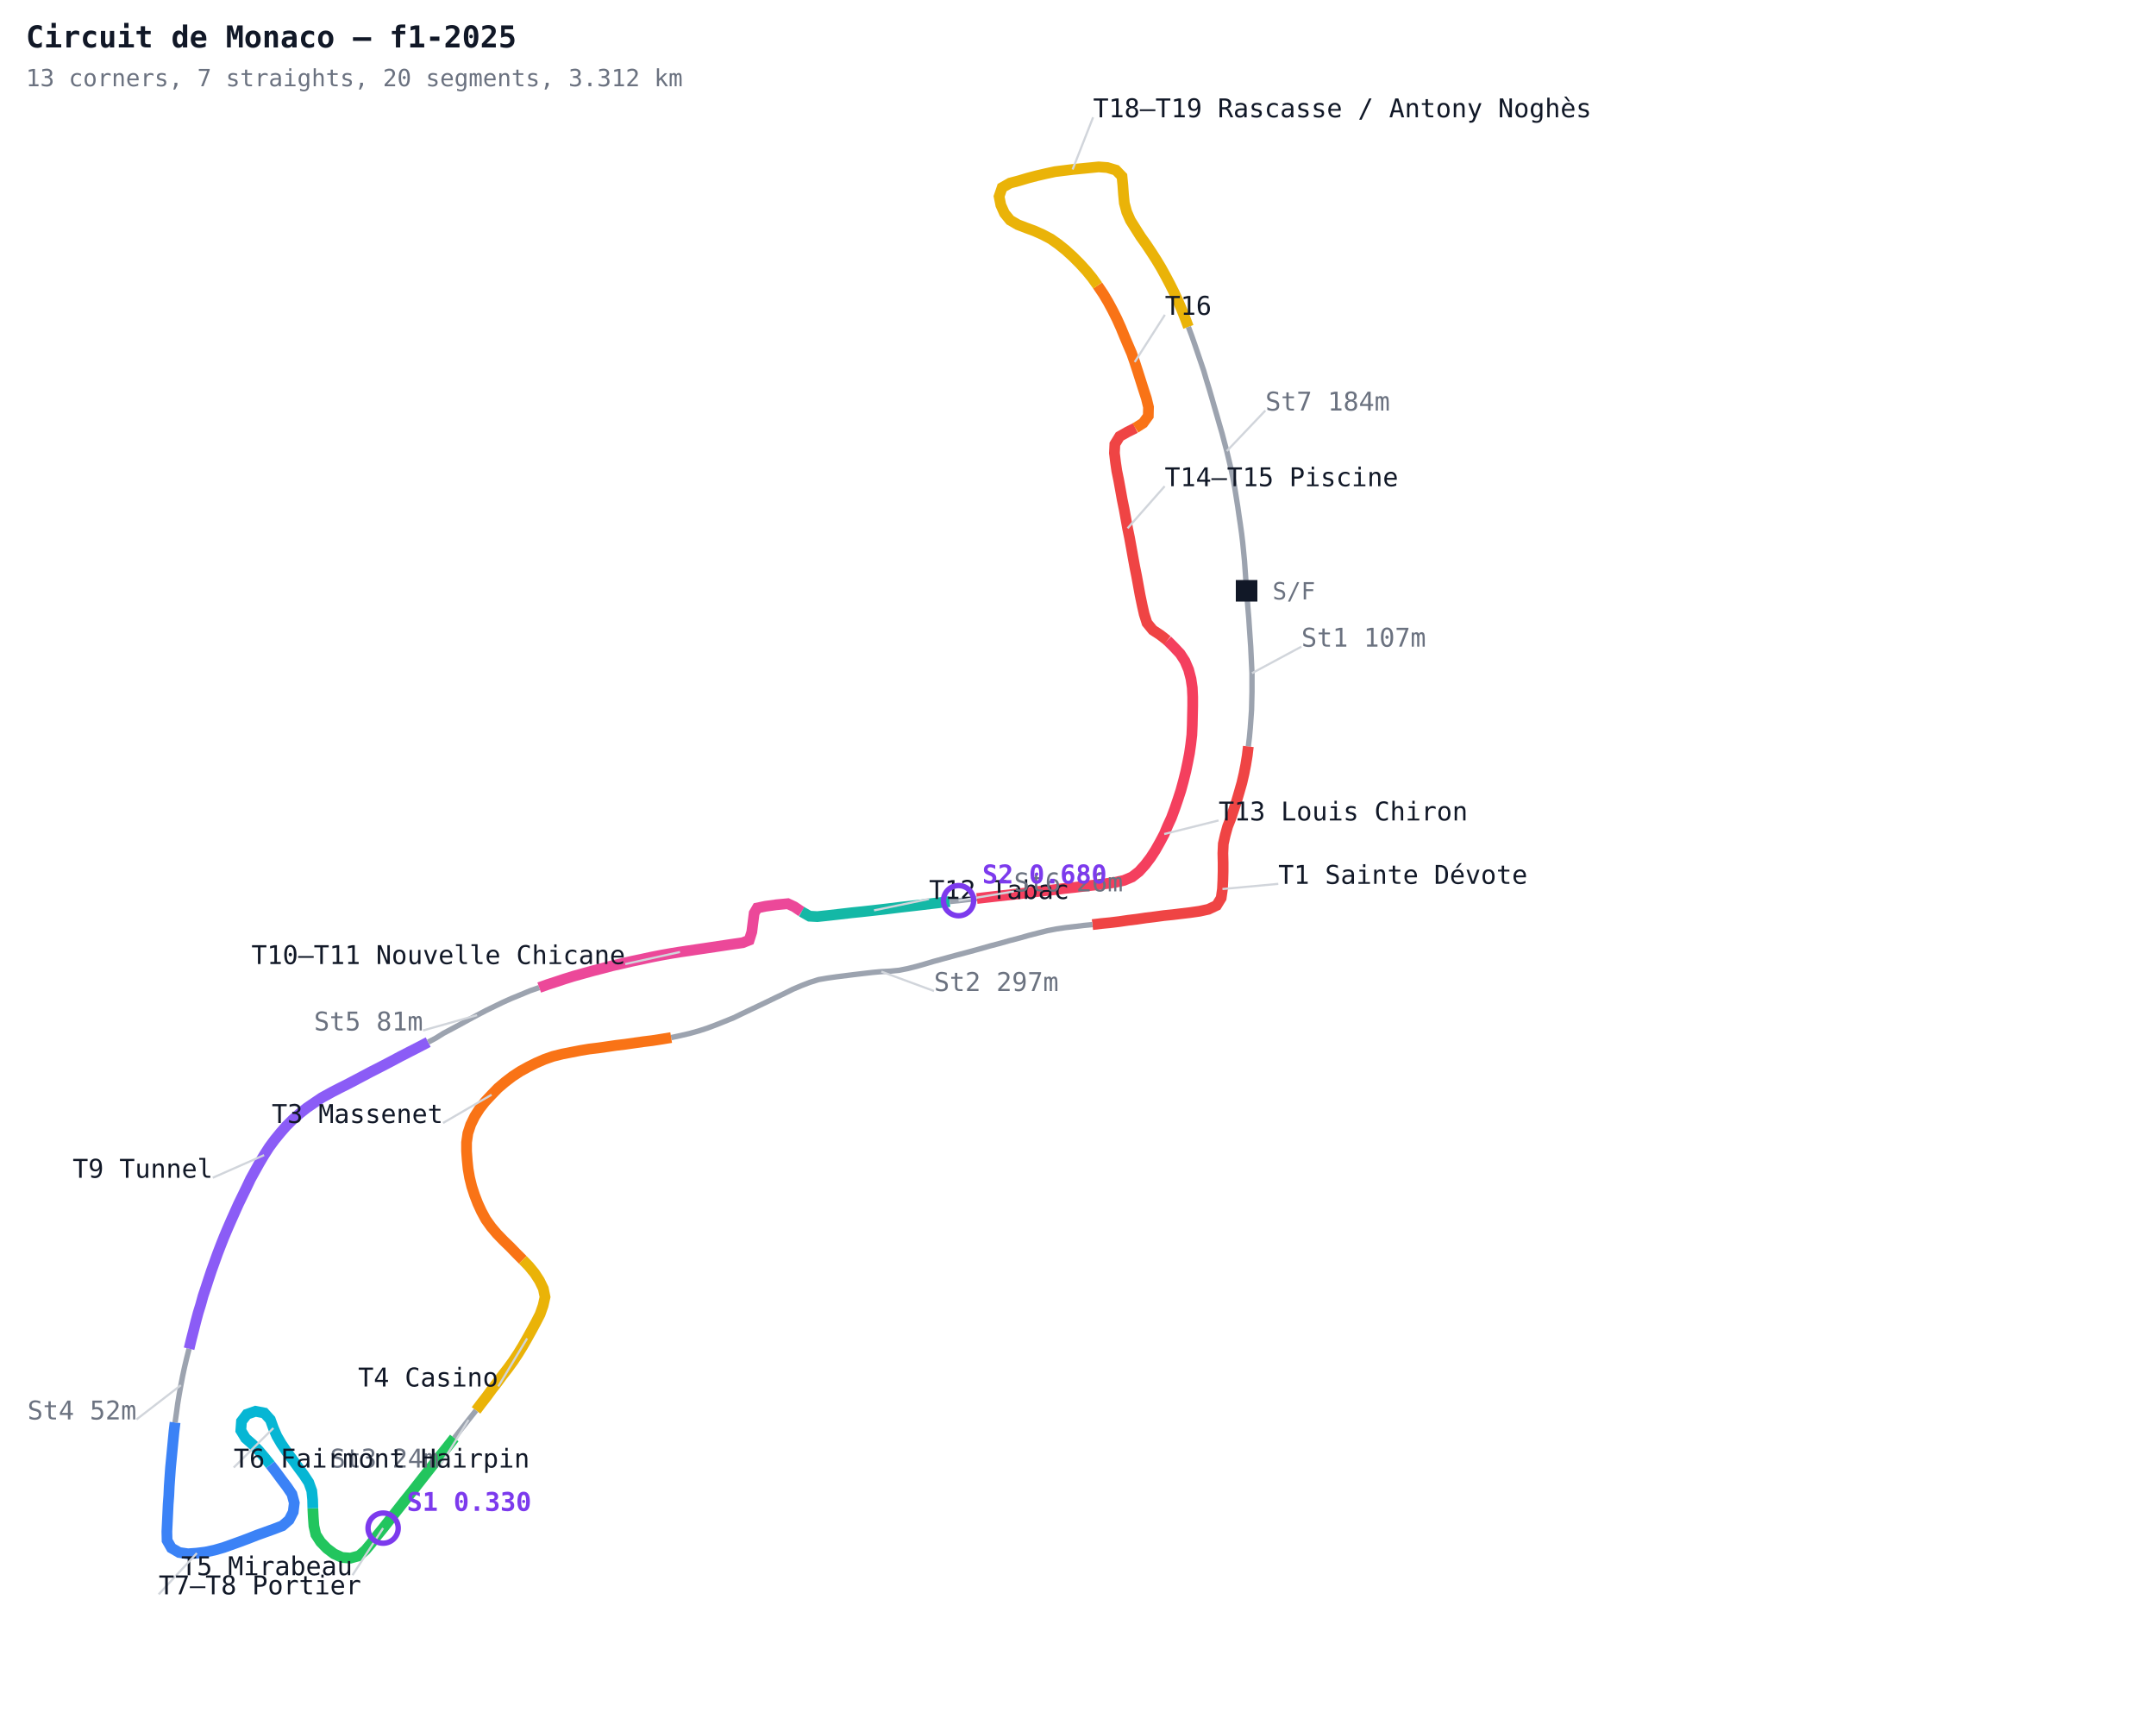
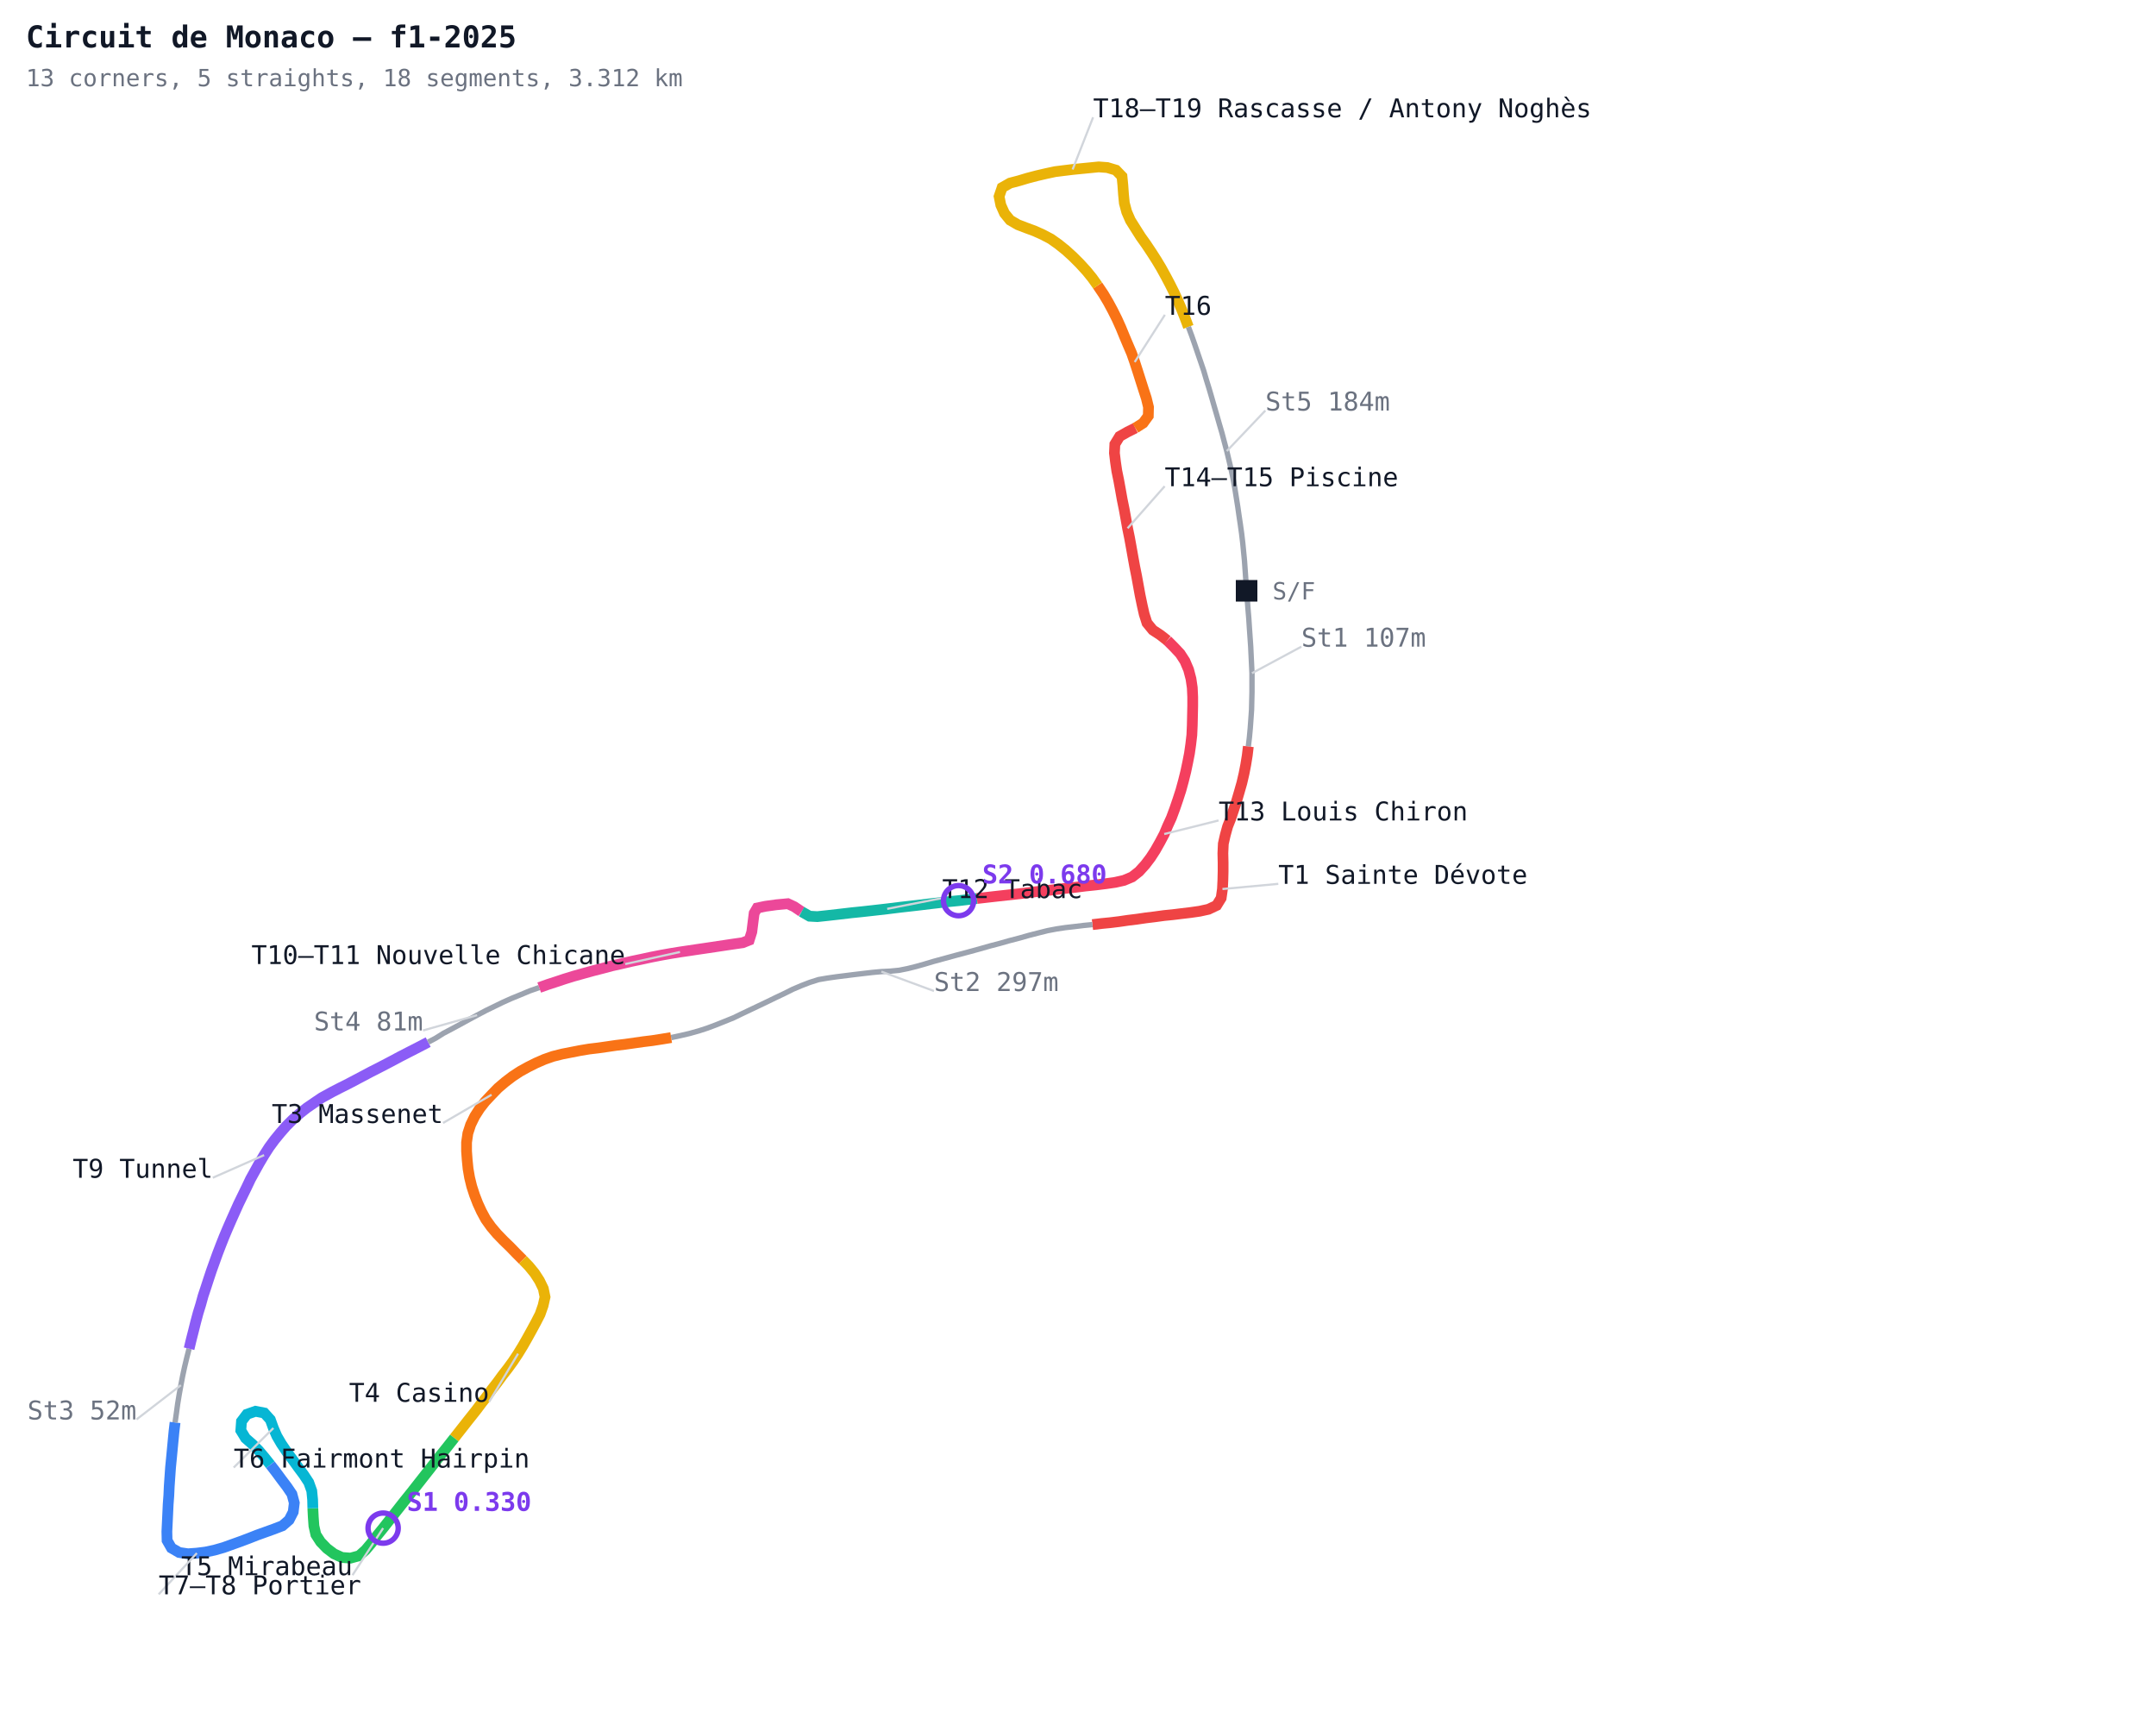
<svg xmlns="http://www.w3.org/2000/svg" width="1000" height="800" viewBox="0 0 1000 800">
  <defs>
    <style>
      .name { font-family: monospace; font-size: 12px; }
      .sector { font-family: monospace; font-size: 12px; fill: #7c3aed; font-weight: bold; }
      .title { font-family: monospace; font-size: 14px; fill: #111827; font-weight: bold; }
      .sub { font-family: monospace; font-size: 11px; fill: #6b7280; }
    </style>
  </defs>
  <rect width="1000" height="800" fill="#ffffff" />
  <polyline fill="none" stroke="#9ca3af" stroke-width="2.5" points="578.2,274.0 578.5,277.9 578.8,281.9 579.2,286.6 579.5,291.2 579.8,295.5 580.1,299.8 580.3,304.0 580.5,308.1 580.7,312.2 580.7,316.5 580.7,320.8 580.6,325.0 580.5,329.2 580.2,333.5 579.9,337.7 579.5,342.0 579.0,346.2" />
  <polyline fill="none" stroke="#ef4444" stroke-width="5" points="579.0,346.2 578.5,350.4 577.8,354.7 577.0,358.8 576.0,363.1 574.8,367.3 573.6,371.4 572.2,375.6 570.9,379.5 569.4,383.3 568.3,387.3 567.4,391.3 567.2,395.7 567.3,400.0 567.3,404.1 567.2,408.1 567.0,412.3 566.4,416.5 564.3,419.9 560.5,421.7 556.4,422.6 552.2,423.2 548.0,423.7 543.9,424.2 539.9,424.6 535.5,425.2 531.4,425.7 527.3,426.3 523.2,426.8 519.1,427.4 515.0,427.9 510.9,428.3 506.7,428.8" />
  <polyline fill="none" stroke="#9ca3af" stroke-width="2.5" points="506.7,428.8 502.6,429.2 498.5,429.7 494.1,430.2 490.1,430.8 485.9,431.6 481.5,432.7 477.2,433.8 473.0,435.0 468.0,436.3 463.8,437.5 459.2,438.7 454.3,440.1 449.2,441.5 443.9,442.9 438.4,444.4 432.9,445.9 428.9,447.1 425.0,448.2 421.0,449.2 417.0,450.0 412.8,450.4 408.8,450.6 404.5,451.0 400.2,451.5 396.0,452.0 392.0,452.5 388.0,453.0 383.8,453.6 379.7,454.3 375.6,455.6 371.7,457.1 367.7,458.8 363.7,460.8 359.9,462.6 356.0,464.5 351.8,466.5 347.8,468.4 344.0,470.2 340.3,472.0 336.1,473.7 332.1,475.3 328.1,476.8 324.1,478.1 319.8,479.3 315.5,480.3 311.3,481.2" />
  <polyline fill="none" stroke="#f97316" stroke-width="5" points="311.3,481.2 307.0,481.9 302.5,482.6 298.4,483.1 294.2,483.7 290.0,484.3 285.8,484.8 281.7,485.4 277.5,486.0 273.3,486.5 269.1,487.2 265.0,488.0 260.9,488.8 256.5,489.9 252.5,491.3 248.6,493.0 245.0,494.8 241.2,496.9 237.7,499.2 234.3,501.8 231.0,504.6 228.0,507.7 225.0,510.9 222.5,514.1 220.2,517.7 218.3,521.6 217.0,525.6 216.4,529.8 216.4,533.9 216.7,538.0 217.1,542.0 217.8,546.1 218.8,550.2 220.1,554.2 221.6,558.1 223.3,561.8 225.3,565.5 227.8,569.0 230.5,572.2 233.6,575.4 236.6,578.3 239.5,581.3 242.5,584.3" />
-   <polyline fill="none" stroke="#eab308" stroke-width="5" points="242.5,584.3 245.3,587.2 248.0,590.5 250.2,593.9 252.0,597.6 252.8,601.5 251.9,605.5 250.5,609.5 248.6,613.2 246.6,616.9 244.5,620.7 242.5,624.2 240.3,627.8 237.9,631.4 235.5,634.7 233.0,637.9 230.6,641.2 228.1,644.4 225.7,647.7 223.2,650.9 220.8,654.1" />
-   <polyline fill="none" stroke="#9ca3af" stroke-width="2.5" points="220.8,654.1 217.3,658.5 214.0,662.7 210.7,666.9" />
+   <polyline fill="none" stroke="#eab308" stroke-width="5" points="242.5,584.3 245.3,587.2 248.0,590.5 250.2,593.9 252.0,597.6 252.8,601.5 251.9,605.5 250.5,609.5 248.6,613.2 246.6,616.9 244.5,620.7 242.5,624.2 240.3,627.8 237.9,631.4 235.5,634.7 233.0,637.9 230.6,641.2 228.1,644.4 225.7,647.7 223.2,650.9 220.8,654.1 217.3,658.5 214.0,662.7 210.7,666.9" />
  <polyline fill="none" stroke="#22c55e" stroke-width="5" points="210.7,666.9 207.4,671.1 204.1,675.2 200.8,679.4 197.5,683.6 194.2,687.8 190.9,692.0 187.6,696.1 184.3,700.3 181.0,704.5 177.7,708.7 174.7,712.4 172.2,715.7 169.6,718.8 166.6,721.5 162.6,722.6 158.6,722.3 154.9,720.6 151.6,718.1 148.7,715.1 146.5,711.7 145.6,707.7 145.3,703.5 145.1,699.5" />
  <polyline fill="none" stroke="#06b6d4" stroke-width="5" points="145.1,699.5 145.0,695.5 144.6,691.4 143.2,687.5 140.9,684.0 138.3,680.5 135.7,676.9 133.0,673.3 130.5,669.6 128.4,666.0 126.8,662.3 125.4,658.4 122.6,655.3 118.5,654.5 114.5,655.9 112.0,659.2 111.7,663.4 113.9,667.0 117.1,669.8 120.0,672.7 122.7,675.9 125.4,679.3" />
  <polyline fill="none" stroke="#3b82f6" stroke-width="5" points="125.4,679.3 128.1,682.8 130.6,686.2 133.1,689.5 135.4,692.9 136.5,697.0 136.0,701.2 134.1,704.9 131.0,707.6 127.1,709.1 123.2,710.5 119.3,711.9 115.5,713.4 111.5,714.9 107.6,716.3 103.7,717.7 99.5,718.9 95.3,719.8 91.3,720.3 87.2,720.6 83.1,720.0 79.5,717.9 77.5,714.4 77.4,710.3 77.6,706.1 77.8,701.9 78.0,697.6 78.3,693.6 78.5,689.2 78.8,684.9 79.1,680.6 79.5,676.5 79.9,672.3 80.3,668.1 80.7,663.9 81.2,659.7" />
  <polyline fill="none" stroke="#9ca3af" stroke-width="2.5" points="81.2,659.7 81.8,655.5 82.4,651.1 83.1,646.8 83.9,642.4 84.7,638.2 85.6,634.0 86.6,629.8 87.7,625.5" />
  <polyline fill="none" stroke="#8b5cf6" stroke-width="5" points="87.7,625.5 88.7,621.3 89.8,617.0 90.8,613.0 91.9,608.9 93.1,605.0 94.2,601.0 95.5,597.1 96.8,593.1 98.1,589.2 99.5,585.3 100.9,581.4 102.4,577.5 103.9,573.7 105.5,569.9 107.2,566.0 108.9,562.2 110.6,558.4 112.5,554.5 114.4,550.6 116.2,546.8 118.3,543.0 120.3,539.4 122.5,535.7 124.8,532.1 127.3,528.7 130.0,525.4 132.7,522.3 135.7,519.3 139.0,516.4 142.3,513.8 145.8,511.4 149.2,509.1 154.3,506.3 158.0,504.4 161.6,502.6 166.9,499.8 172.0,497.1 176.9,494.6 181.5,492.2 185.8,489.9 189.7,487.9 194.2,485.6 198.6,483.3" />
  <polyline fill="none" stroke="#9ca3af" stroke-width="2.5" points="198.6,483.3 202.2,481.4 205.7,479.2 209.5,477.2 213.4,475.1 217.4,472.9 221.3,470.8 225.5,468.6 229.2,466.8 233.1,464.9 237.1,463.1 241.5,461.3 245.8,459.5 250.1,458.0" />
  <polyline fill="none" stroke="#ec4899" stroke-width="5" points="250.1,458.0 254.0,456.6 258.0,455.3 261.9,454.0 266.1,452.7 270.4,451.5 275.1,450.2 279.8,449.0 283.9,447.9 288.4,446.9 293.1,445.8 297.4,444.9 302.0,443.9 306.6,443.0 311.1,442.2 315.4,441.5 319.5,440.9 323.5,440.3 327.6,439.7 331.6,439.1 335.6,438.5 339.6,437.9 344.5,437.2 347.5,436.0 348.7,432.2 349.2,428.2 349.8,423.5 351.2,421.1 355.0,420.3 360.1,419.6 365.4,419.1 368.4,420.5 371.8,422.8" />
-   <polyline fill="none" stroke="#14b8a6" stroke-width="5" points="371.8,422.8 375.5,424.9 379.1,425.1 383.8,424.6 389.1,424.0 395.1,423.3 400.0,422.8 405.4,422.2 411.5,421.5 418.0,420.7 425.1,419.9 432.6,419.0 440.5,418.1" />
-   <polyline fill="none" stroke="#9ca3af" stroke-width="2.5" points="440.5,418.1 444.6,417.7 448.8,417.2 453.1,416.7" />
+   <polyline fill="none" stroke="#14b8a6" stroke-width="5" points="371.8,422.8 375.5,424.9 379.1,425.1 383.8,424.6 389.1,424.0 395.1,423.3 400.0,422.8 405.4,422.2 411.5,421.5 418.0,420.7 425.1,419.9 432.6,419.0 440.5,418.1 444.6,417.7 448.8,417.2 453.1,416.7" />
  <polyline fill="none" stroke="#f43f5e" stroke-width="5" points="453.1,416.7 457.4,416.2 461.8,415.7 466.3,415.2 470.8,414.7 475.3,414.2 480.0,413.6 484.6,413.1 489.3,412.6 494.0,412.0 498.8,411.5 503.5,410.9 508.3,410.4 513.1,409.8 517.3,409.2 521.3,408.3 525.1,406.7 528.3,404.2 531.2,401.0 533.7,397.7 535.9,394.3 538.1,390.4 540.0,386.8 541.6,383.0 543.3,379.3 544.9,375.0 546.3,370.9 547.7,366.6 548.9,362.2 550.0,357.8 550.9,353.5 551.7,349.4 552.3,345.2 552.8,340.9 553.0,336.4 553.1,331.9 553.2,327.4 553.2,323.2 553.0,318.9 552.4,314.8 551.3,310.6 549.6,306.6 547.4,303.2 544.5,300.1 541.4,297.0" />
  <polyline fill="none" stroke="#ef4444" stroke-width="5" points="541.4,297.0 538.2,294.5 534.7,292.2 532.0,288.9 530.7,284.8 529.8,280.8 528.8,276.0 528.0,271.6 527.2,267.2 526.3,262.7 525.5,258.3 524.7,253.8 523.9,249.4 523.0,245.0 522.2,240.5 521.4,236.1 520.5,231.7 519.7,227.2 518.9,222.8 518.0,218.4 517.4,214.3 516.9,210.1 517.1,206.0 519.3,202.4 523.0,200.3 526.6,198.5" />
  <polyline fill="none" stroke="#f97316" stroke-width="5" points="526.6,198.5 530.2,196.2 532.6,192.9 532.7,188.8 531.7,184.7 530.4,180.7 529.0,176.3 527.6,171.9 526.3,167.9 524.9,163.9 523.1,159.7 521.5,155.9 519.9,152.0 518.1,148.0 516.1,144.0 514.0,140.1 511.8,136.4 509.1,132.4" />
  <polyline fill="none" stroke="#eab308" stroke-width="5" points="509.1,132.4 506.6,128.9 504.0,125.7 500.8,122.2 497.7,119.1 494.3,116.0 490.8,113.2 487.4,110.8 483.6,108.8 479.8,107.1 476.0,105.7 472.1,104.2 468.5,102.1 465.9,98.9 464.2,95.1 463.4,91.1 464.8,87.0 468.5,84.9 472.7,83.8 476.7,82.6 480.9,81.5 485.2,80.5 489.4,79.6 493.4,79.1 497.5,78.6 501.5,78.2 505.6,77.8 509.6,77.4 513.6,77.7 517.6,78.9 520.4,81.8 520.8,85.9 521.1,90.1 521.5,94.2 522.6,98.3 524.3,102.2 526.5,105.7 529.1,109.8 531.6,113.3 534.2,117.2 536.5,120.8 538.6,124.3 540.8,128.3 542.7,131.9 544.6,135.7 546.4,139.6 548.1,143.6 549.7,147.6 551.2,151.6" />
  <polyline fill="none" stroke="#9ca3af" stroke-width="2.5" points="551.2,151.6 552.7,155.6 554.1,159.6 555.5,163.7 556.9,167.8 558.3,171.9 559.5,176.0 560.8,180.2 562.0,184.3 563.2,188.5 564.4,192.6 565.6,196.8 566.8,200.9 567.9,205.1 569.0,209.2 570.0,213.4 571.0,217.6 571.9,221.8 572.7,226.2 573.4,230.6 574.1,235.0 574.7,239.2 575.3,243.2 575.9,247.5 576.4,251.7 576.8,255.8 577.2,259.9 577.6,265.5 577.9,269.7" />
  <line x1="580.7" y1="312.2" x2="603.6" y2="299.9" stroke="#d1d5db" stroke-width="1" />
  <text x="603.6" y="299.9" text-anchor="start" class="name" fill="#6b7280">St1 107m</text>
  <line x1="567.0" y1="412.3" x2="592.9" y2="409.9" stroke="#d1d5db" stroke-width="1" />
  <text x="592.9" y="409.9" text-anchor="start" class="name" fill="#111827">T1 Sainte Dévote</text>
  <line x1="408.8" y1="450.6" x2="433.2" y2="459.6" stroke="#d1d5db" stroke-width="1" />
  <text x="433.2" y="459.6" text-anchor="start" class="name" fill="#6b7280">St2 297m</text>
  <line x1="228.0" y1="507.7" x2="205.5" y2="520.8" stroke="#d1d5db" stroke-width="1" />
  <text x="205.5" y="520.8" text-anchor="end" class="name" fill="#111827">T3 Massenet</text>
-   <line x1="244.5" y1="620.7" x2="231.1" y2="643.0" stroke="#d1d5db" stroke-width="1" />
-   <text x="231.1" y="643.0" text-anchor="end" class="name" fill="#111827">T4 Casino</text>
-   <line x1="217.3" y1="658.5" x2="203.6" y2="680.6" stroke="#d1d5db" stroke-width="1" />
-   <text x="203.6" y="680.6" text-anchor="end" class="name" fill="#6b7280">St3 24m</text>
+   <line x1="240.3" y1="627.8" x2="226.9" y2="650.1" stroke="#d1d5db" stroke-width="1" />
+   <text x="226.9" y="650.1" text-anchor="end" class="name" fill="#111827">T4 Casino</text>
  <line x1="177.7" y1="708.7" x2="163.5" y2="730.5" stroke="#d1d5db" stroke-width="1" />
  <text x="163.5" y="730.5" text-anchor="end" class="name" fill="#111827">T5 Mirabeau</text>
  <line x1="126.8" y1="662.3" x2="108.4" y2="680.6" stroke="#d1d5db" stroke-width="1" />
  <text x="108.4" y="680.6" text-anchor="start" class="name" fill="#111827">T6 Fairmont Hairpin</text>
  <line x1="91.3" y1="720.3" x2="73.6" y2="739.4" stroke="#d1d5db" stroke-width="1" />
  <text x="73.6" y="739.4" text-anchor="start" class="name" fill="#111827">T7–T8 Portier</text>
  <line x1="83.9" y1="642.4" x2="63.3" y2="658.3" stroke="#d1d5db" stroke-width="1" />
-   <text x="63.3" y="658.3" text-anchor="end" class="name" fill="#6b7280">St4 52m</text>
+   <text x="63.3" y="658.3" text-anchor="end" class="name" fill="#6b7280">St3 52m</text>
  <line x1="122.5" y1="535.7" x2="98.7" y2="546.2" stroke="#d1d5db" stroke-width="1" />
  <text x="98.7" y="546.2" text-anchor="end" class="name" fill="#111827">T9 Tunnel</text>
  <line x1="221.3" y1="470.8" x2="196.2" y2="477.9" stroke="#d1d5db" stroke-width="1" />
-   <text x="196.2" y="477.9" text-anchor="end" class="name" fill="#6b7280">St5 81m</text>
+   <text x="196.2" y="477.9" text-anchor="end" class="name" fill="#6b7280">St4 81m</text>
  <line x1="315.4" y1="441.5" x2="290.0" y2="447.1" stroke="#d1d5db" stroke-width="1" />
  <text x="290.0" y="447.1" text-anchor="end" class="name" fill="#111827">T10–T11 Nouvelle Chicane</text>
-   <line x1="405.4" y1="422.2" x2="430.9" y2="416.9" stroke="#d1d5db" stroke-width="1" />
-   <text x="430.9" y="416.9" text-anchor="start" class="name" fill="#111827">T12 Tabac</text>
-   <line x1="444.6" y1="417.7" x2="470.3" y2="413.4" stroke="#d1d5db" stroke-width="1" />
-   <text x="470.3" y="413.4" text-anchor="start" class="name" fill="#6b7280">St6 26m</text>
+   <line x1="411.5" y1="421.5" x2="437.0" y2="416.5" stroke="#d1d5db" stroke-width="1" />
+   <text x="437.0" y="416.5" text-anchor="start" class="name" fill="#111827">T12 Tabac</text>
  <line x1="540.0" y1="386.8" x2="565.2" y2="380.5" stroke="#d1d5db" stroke-width="1" />
  <text x="565.2" y="380.5" text-anchor="start" class="name" fill="#111827">T13 Louis Chiron</text>
  <line x1="523.0" y1="245.0" x2="540.2" y2="225.5" stroke="#d1d5db" stroke-width="1" />
  <text x="540.2" y="225.5" text-anchor="start" class="name" fill="#111827">T14–T15 Piscine</text>
  <line x1="526.3" y1="167.9" x2="540.3" y2="146.0" stroke="#d1d5db" stroke-width="1" />
  <text x="540.3" y="146.0" text-anchor="start" class="name" fill="#111827">T16</text>
  <line x1="497.5" y1="78.6" x2="507.0" y2="54.4" stroke="#d1d5db" stroke-width="1" />
  <text x="507.0" y="54.4" text-anchor="start" class="name" fill="#111827">T18–T19 Rascasse / Antony Noghès</text>
  <line x1="569.0" y1="209.2" x2="586.9" y2="190.4" stroke="#d1d5db" stroke-width="1" />
-   <text x="586.9" y="190.4" text-anchor="start" class="name" fill="#6b7280">St7 184m</text>
+   <text x="586.9" y="190.4" text-anchor="start" class="name" fill="#6b7280">St5 184m</text>
  <circle cx="177.7" cy="708.7" r="7" fill="none" stroke="#7c3aed" stroke-width="2.5" />
  <text x="188.7" y="700.7" class="sector">S1 0.330</text>
  <circle cx="444.6" cy="417.7" r="7" fill="none" stroke="#7c3aed" stroke-width="2.5" />
  <text x="455.6" y="409.7" class="sector">S2 0.680</text>
  <rect x="573.2" y="269.0" width="10" height="10" fill="#111827" />
  <text x="590.2" y="278.0" class="sub">S/F</text>
  <text class="title" x="12" y="22">Circuit de Monaco — f1-2025</text>
-   <text class="sub" x="12" y="40">13 corners, 7 straights, 20 segments, 3.312 km</text>
+   <text class="sub" x="12" y="40">13 corners, 5 straights, 18 segments, 3.312 km</text>
</svg>
